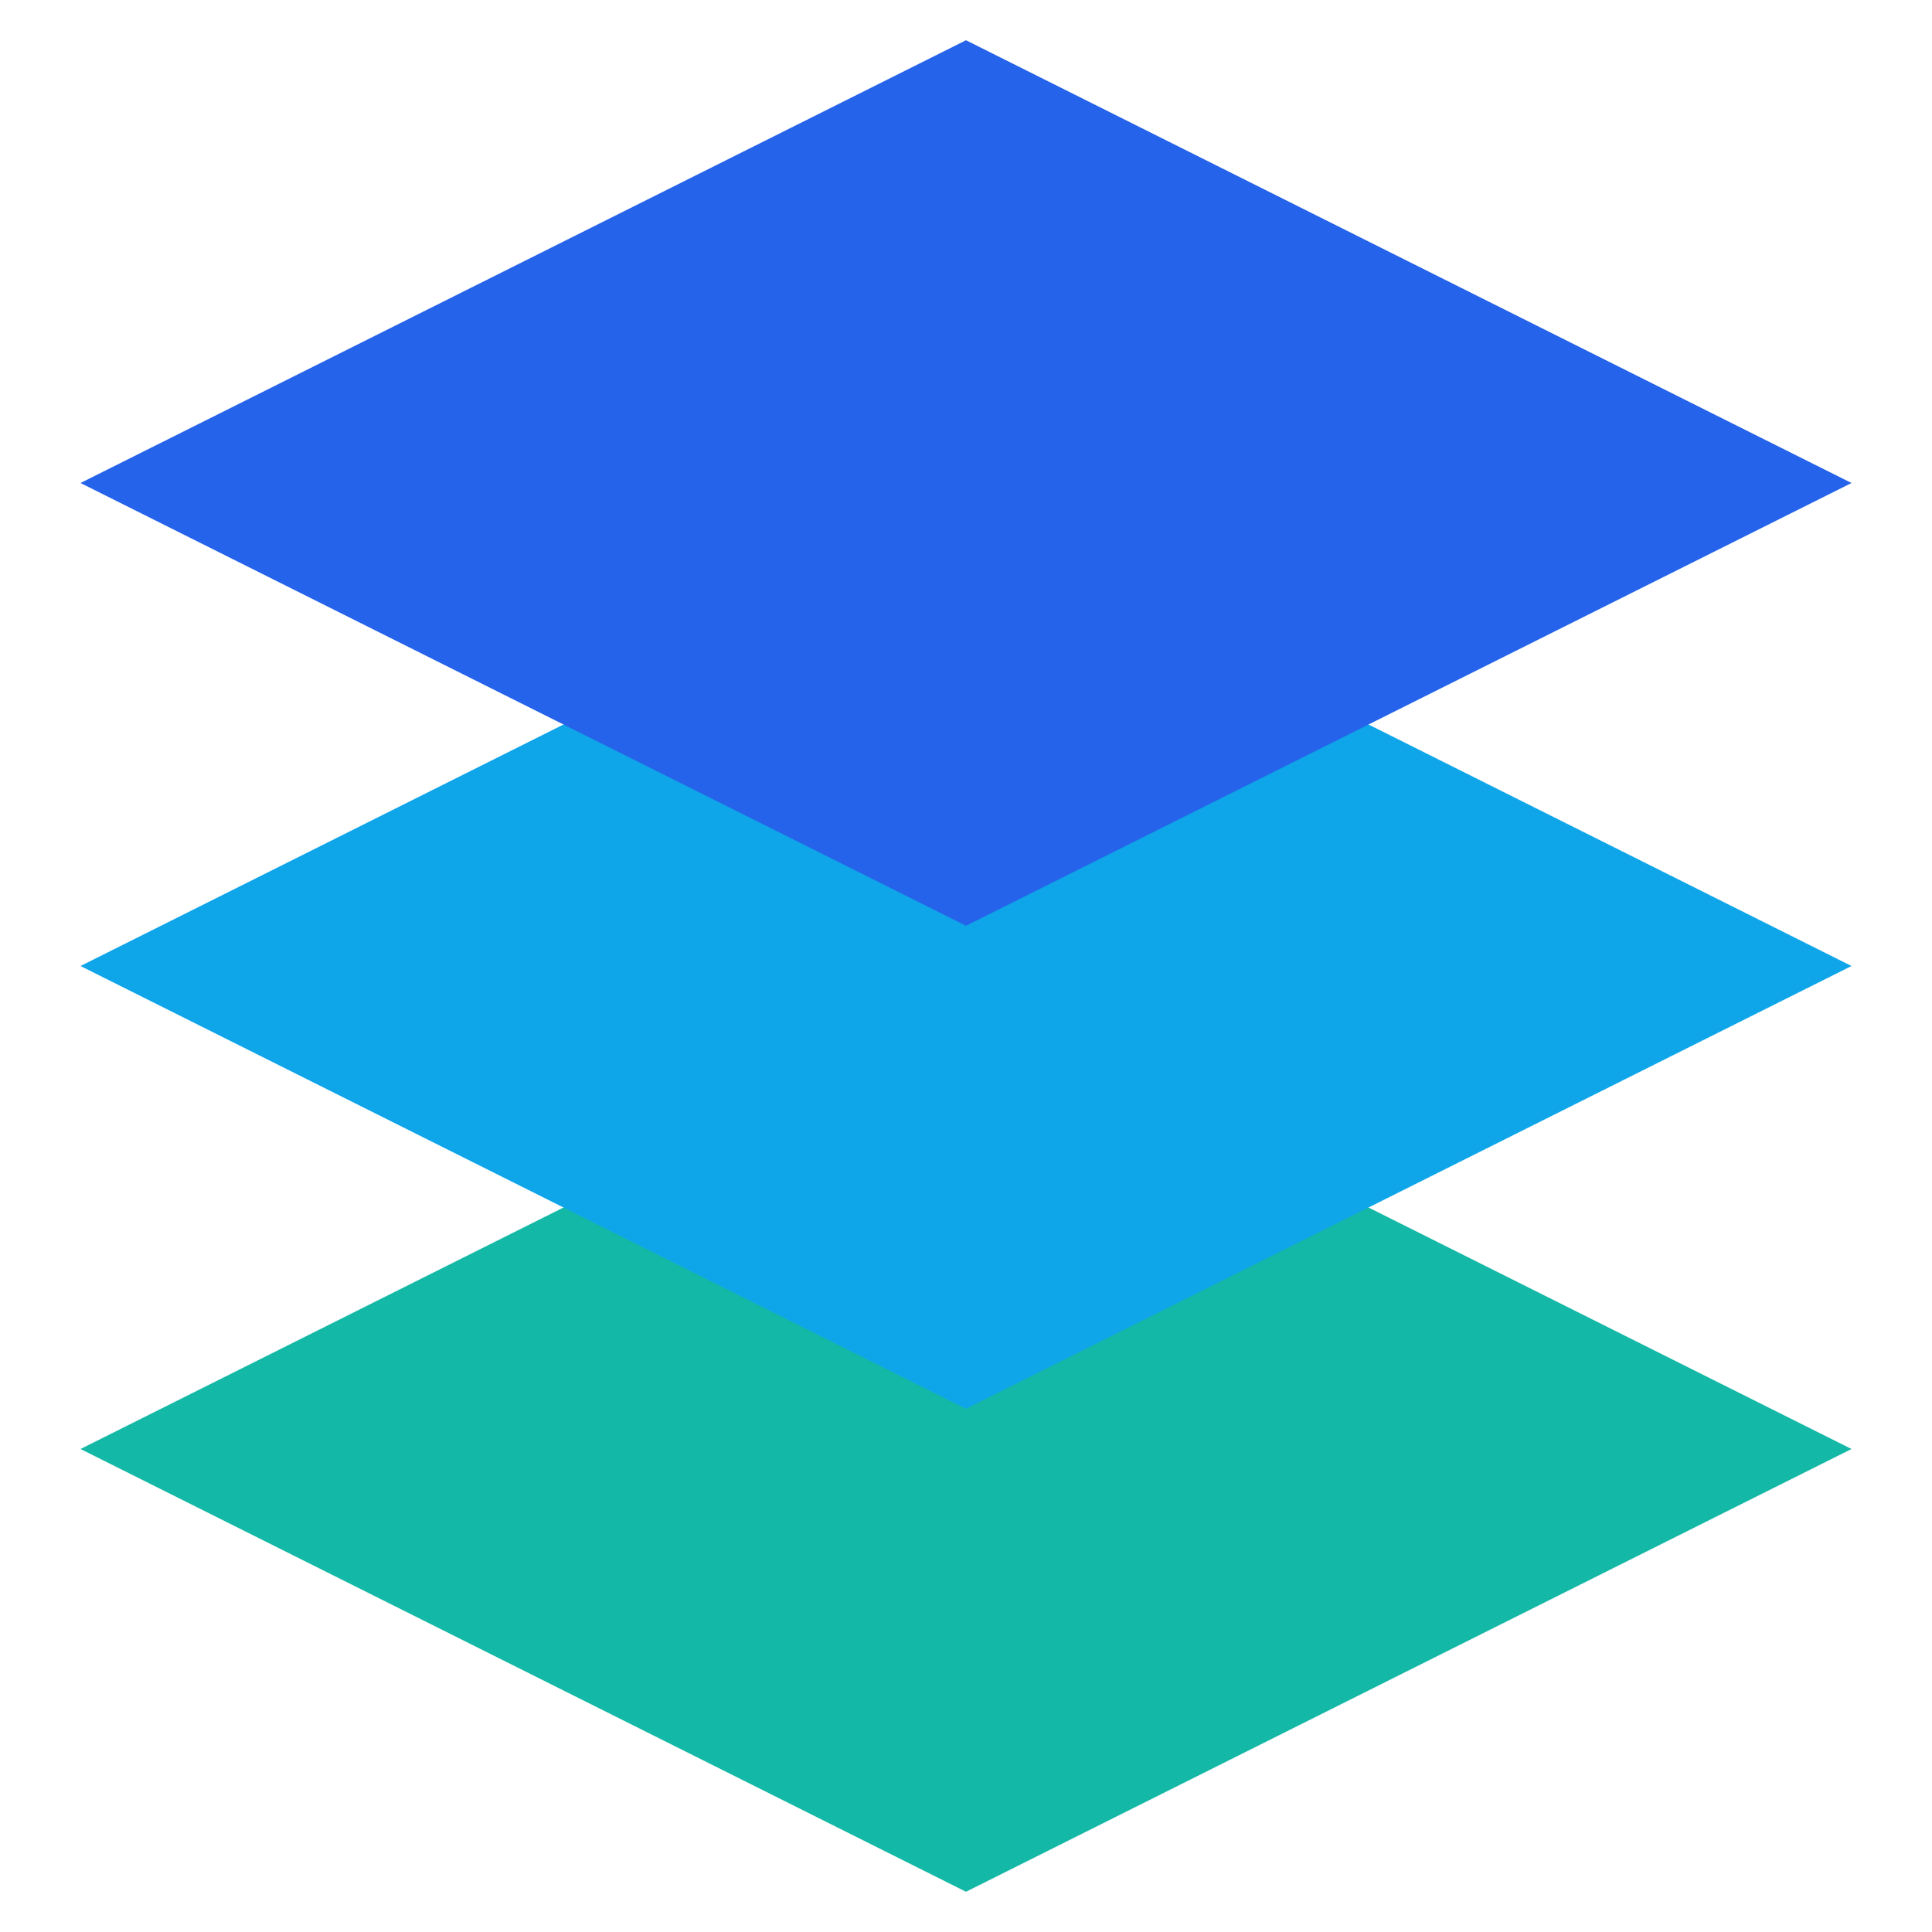
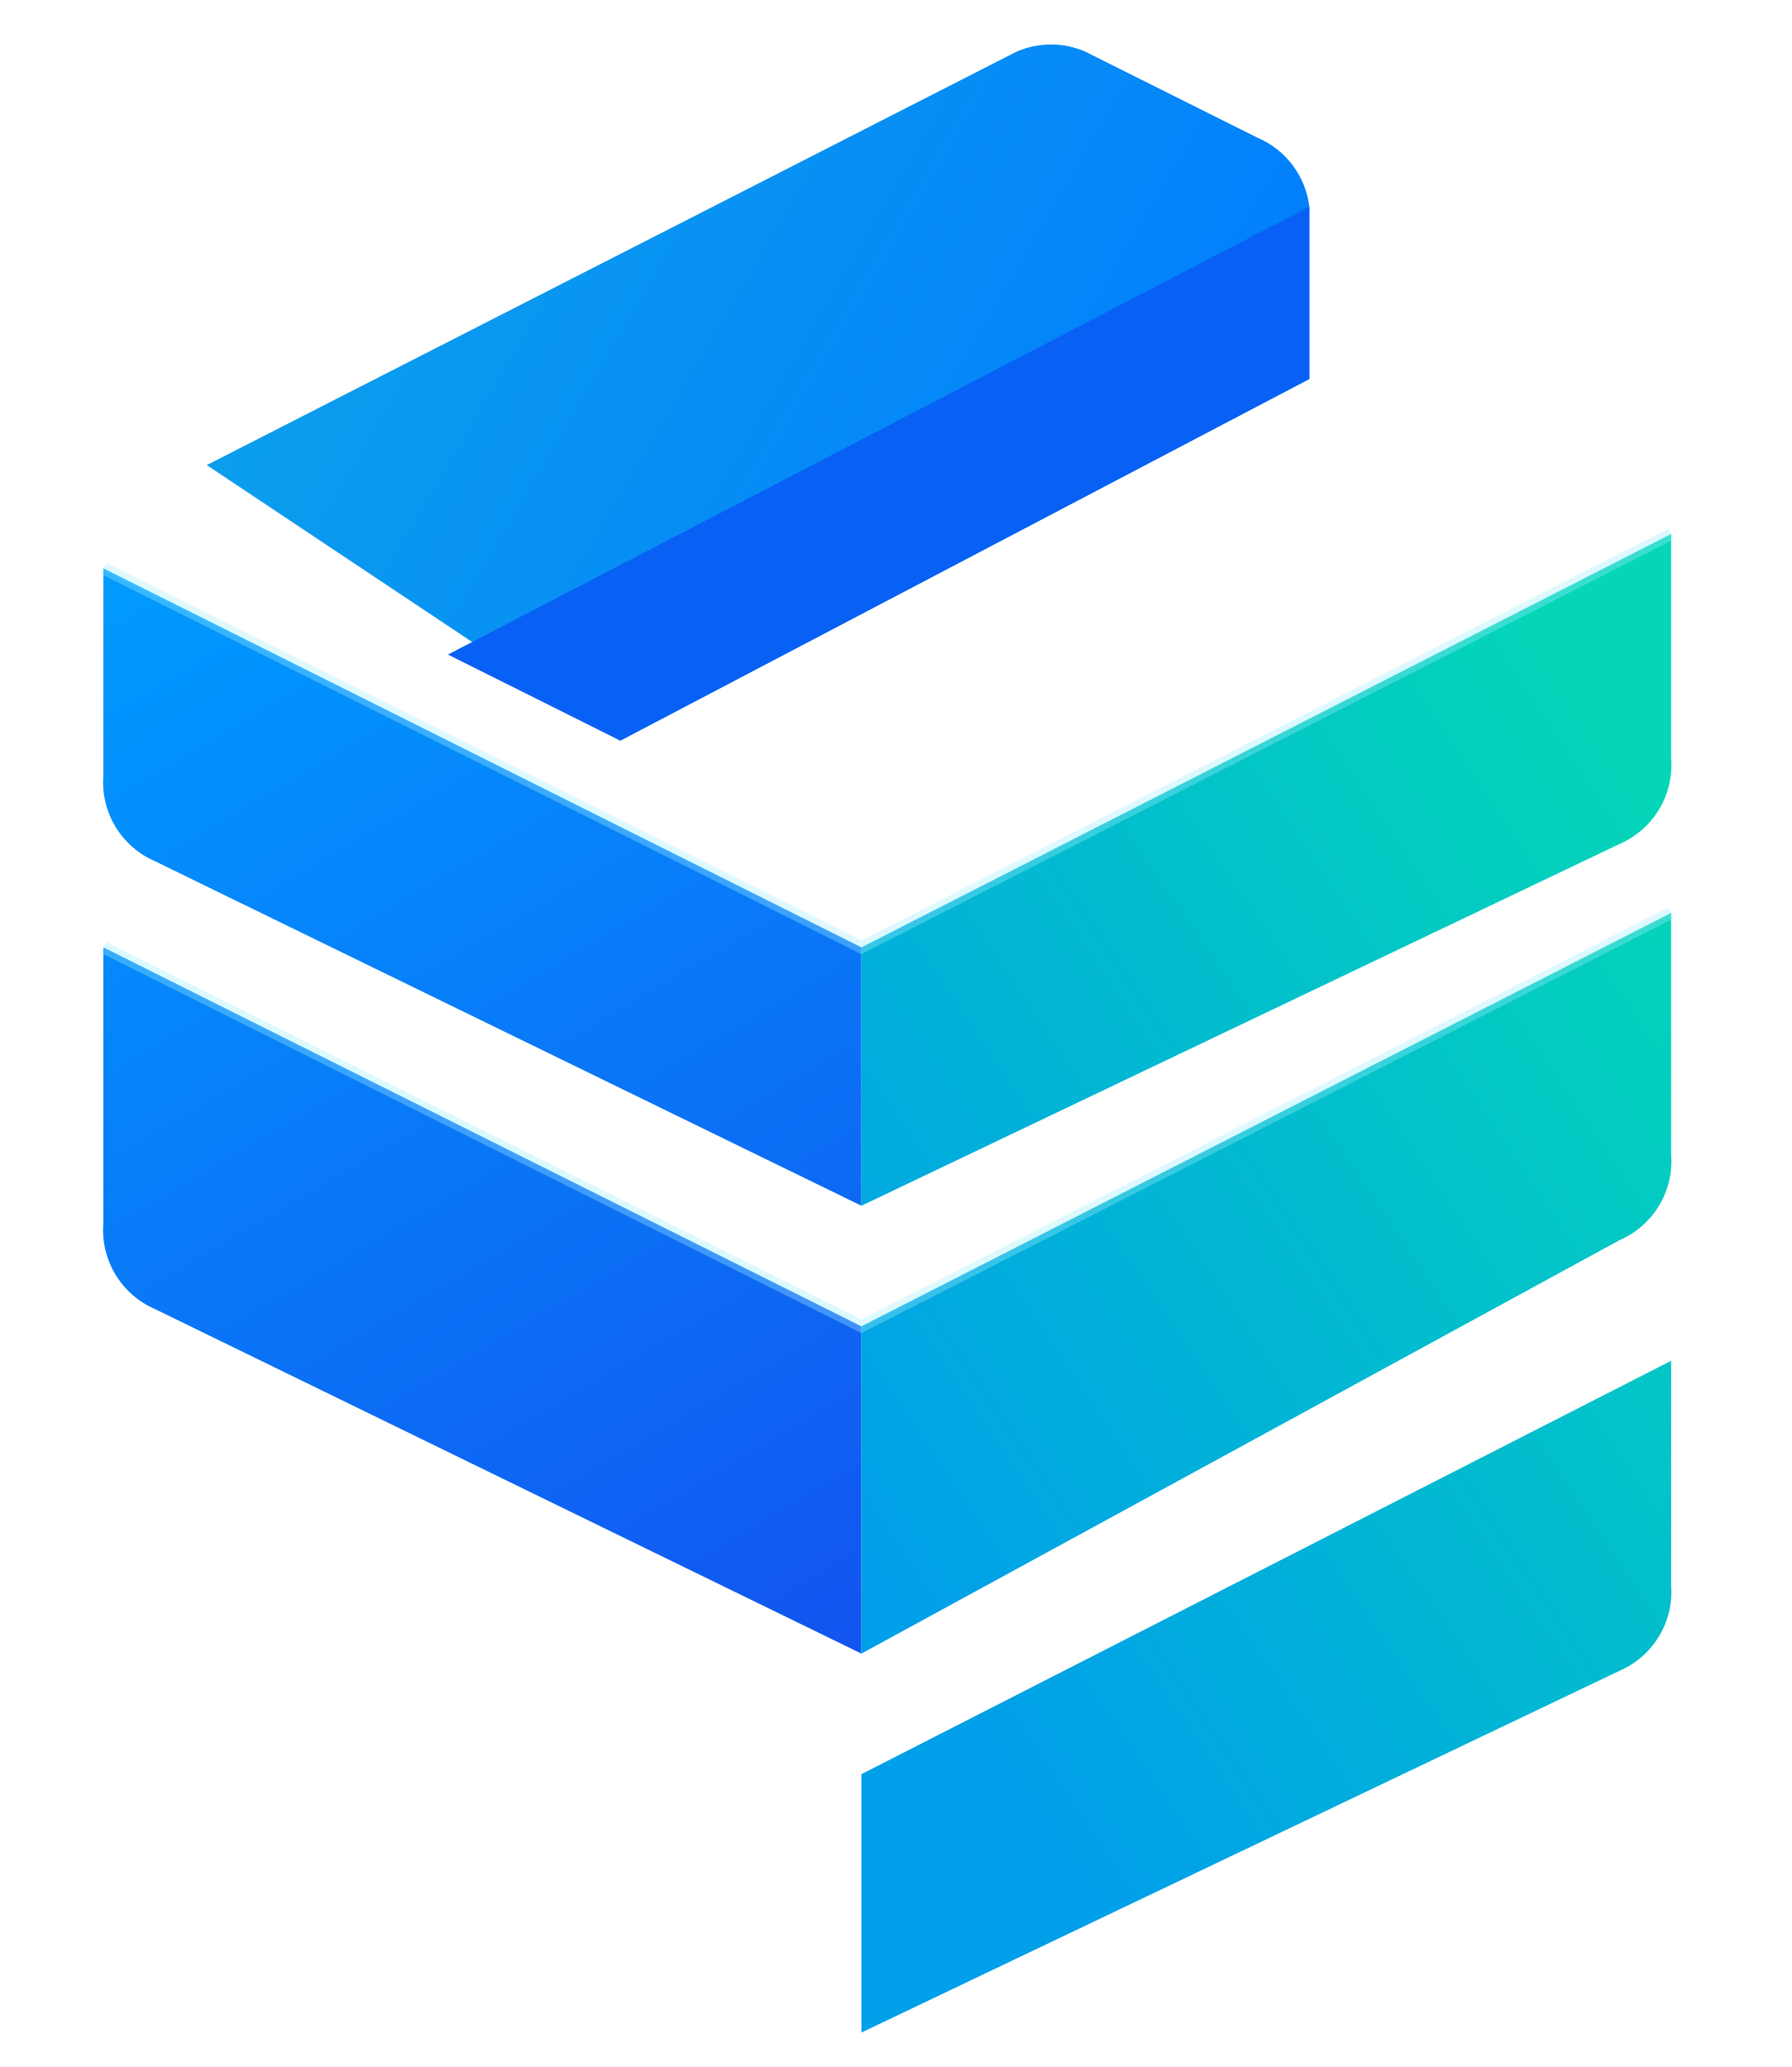
- <svg xmlns="http://www.w3.org/2000/svg" viewBox="0 0 48 48">
-   <path fill="#14B8A6" d="m24 25 22 11-22 11L2 36Z" />
-   <path fill="#0EA5E9" d="m24 13 22 11-22 11L2 24Z" />
-   <path fill="#2563EB" d="m24 1 22 11-22 11L2 12Z" />
+ <svg xmlns="http://www.w3.org/2000/svg" viewBox="0 0 104 120" fill="none">
+   <defs>
+     <linearGradient id="cap" x1="12" y1="6" x2="70" y2="40" gradientUnits="userSpaceOnUse">
+       <stop stop-color="#0EA5E9" />
+       <stop offset="1" stop-color="#007AFF" />
+     </linearGradient>
+     <linearGradient id="left" x1="7" y1="33" x2="53" y2="111" gradientUnits="userSpaceOnUse">
+       <stop stop-color="#009BFF" />
+       <stop offset="1" stop-color="#1646ED" />
+     </linearGradient>
+     <linearGradient id="right" x1="49" y1="88" x2="101" y2="53" gradientUnits="userSpaceOnUse">
+       <stop stop-color="#009FE9" />
+       <stop offset="1" stop-color="#04D6B7" />
+     </linearGradient>
+   </defs>
+   <path d="M12 27 59 3a5 5 0 0 1 4 0l10 5a5 5 0 0 1 3 4v10L36 43Z" fill="url(#cap)" />
+   <path d="m36 43 40-21V12L26 38Z" fill="#0860F4" />
+   <path d="m6 33 44 22v15L9 50a5 5 0 0 1-3-5Z" fill="url(#left)" />
+   <path d="m50 55 47-24v13a5 5 0 0 1-3 5L50 70Z" fill="url(#right)" />
+   <path d="m6 55 44 22v19L9 76a5 5 0 0 1-3-5Z" fill="url(#left)" />
+   <path d="m50 77 47-24v14a5 5 0 0 1-3 5L50 96Z" fill="url(#right)" />
+   <path d="m50 103 47-24v13a5 5 0 0 1-3 5l-44 21Z" fill="url(#right)" />
+   <path d="m6 33 44 22 47-24M6 55l44 22 47-24" stroke="#9BEFFF" stroke-opacity=".35" stroke-width=".7" />
</svg>
